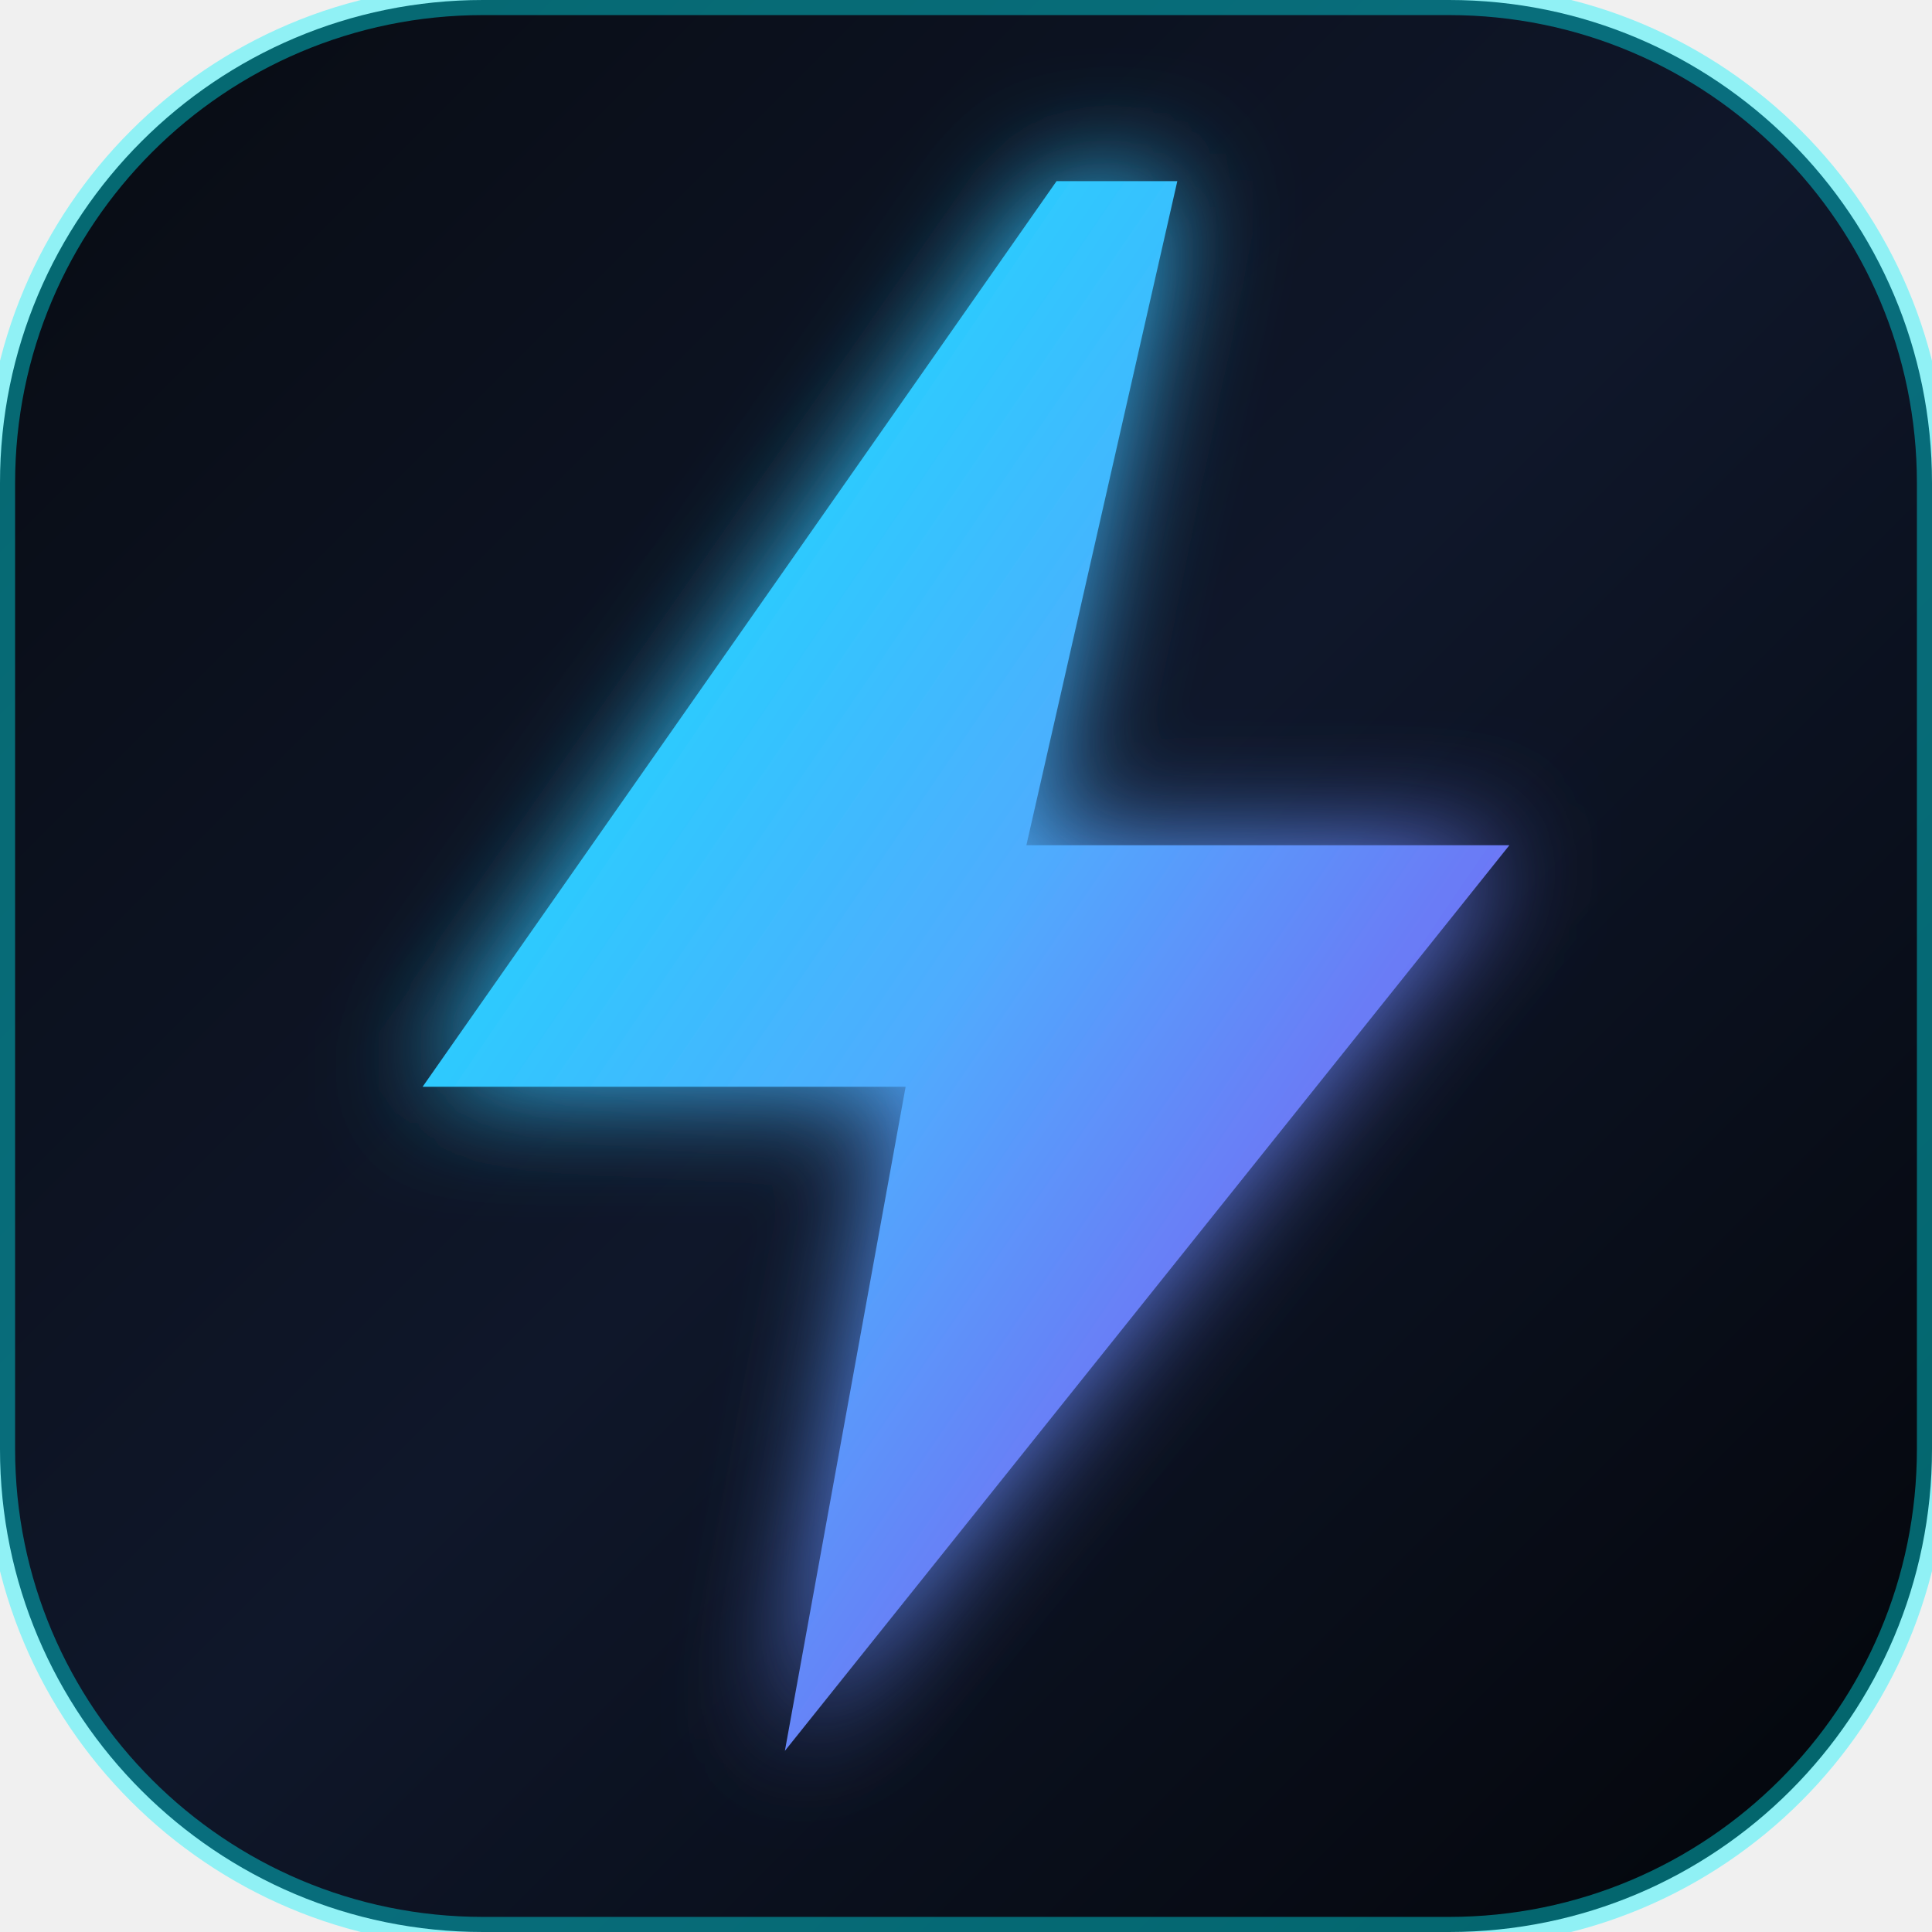
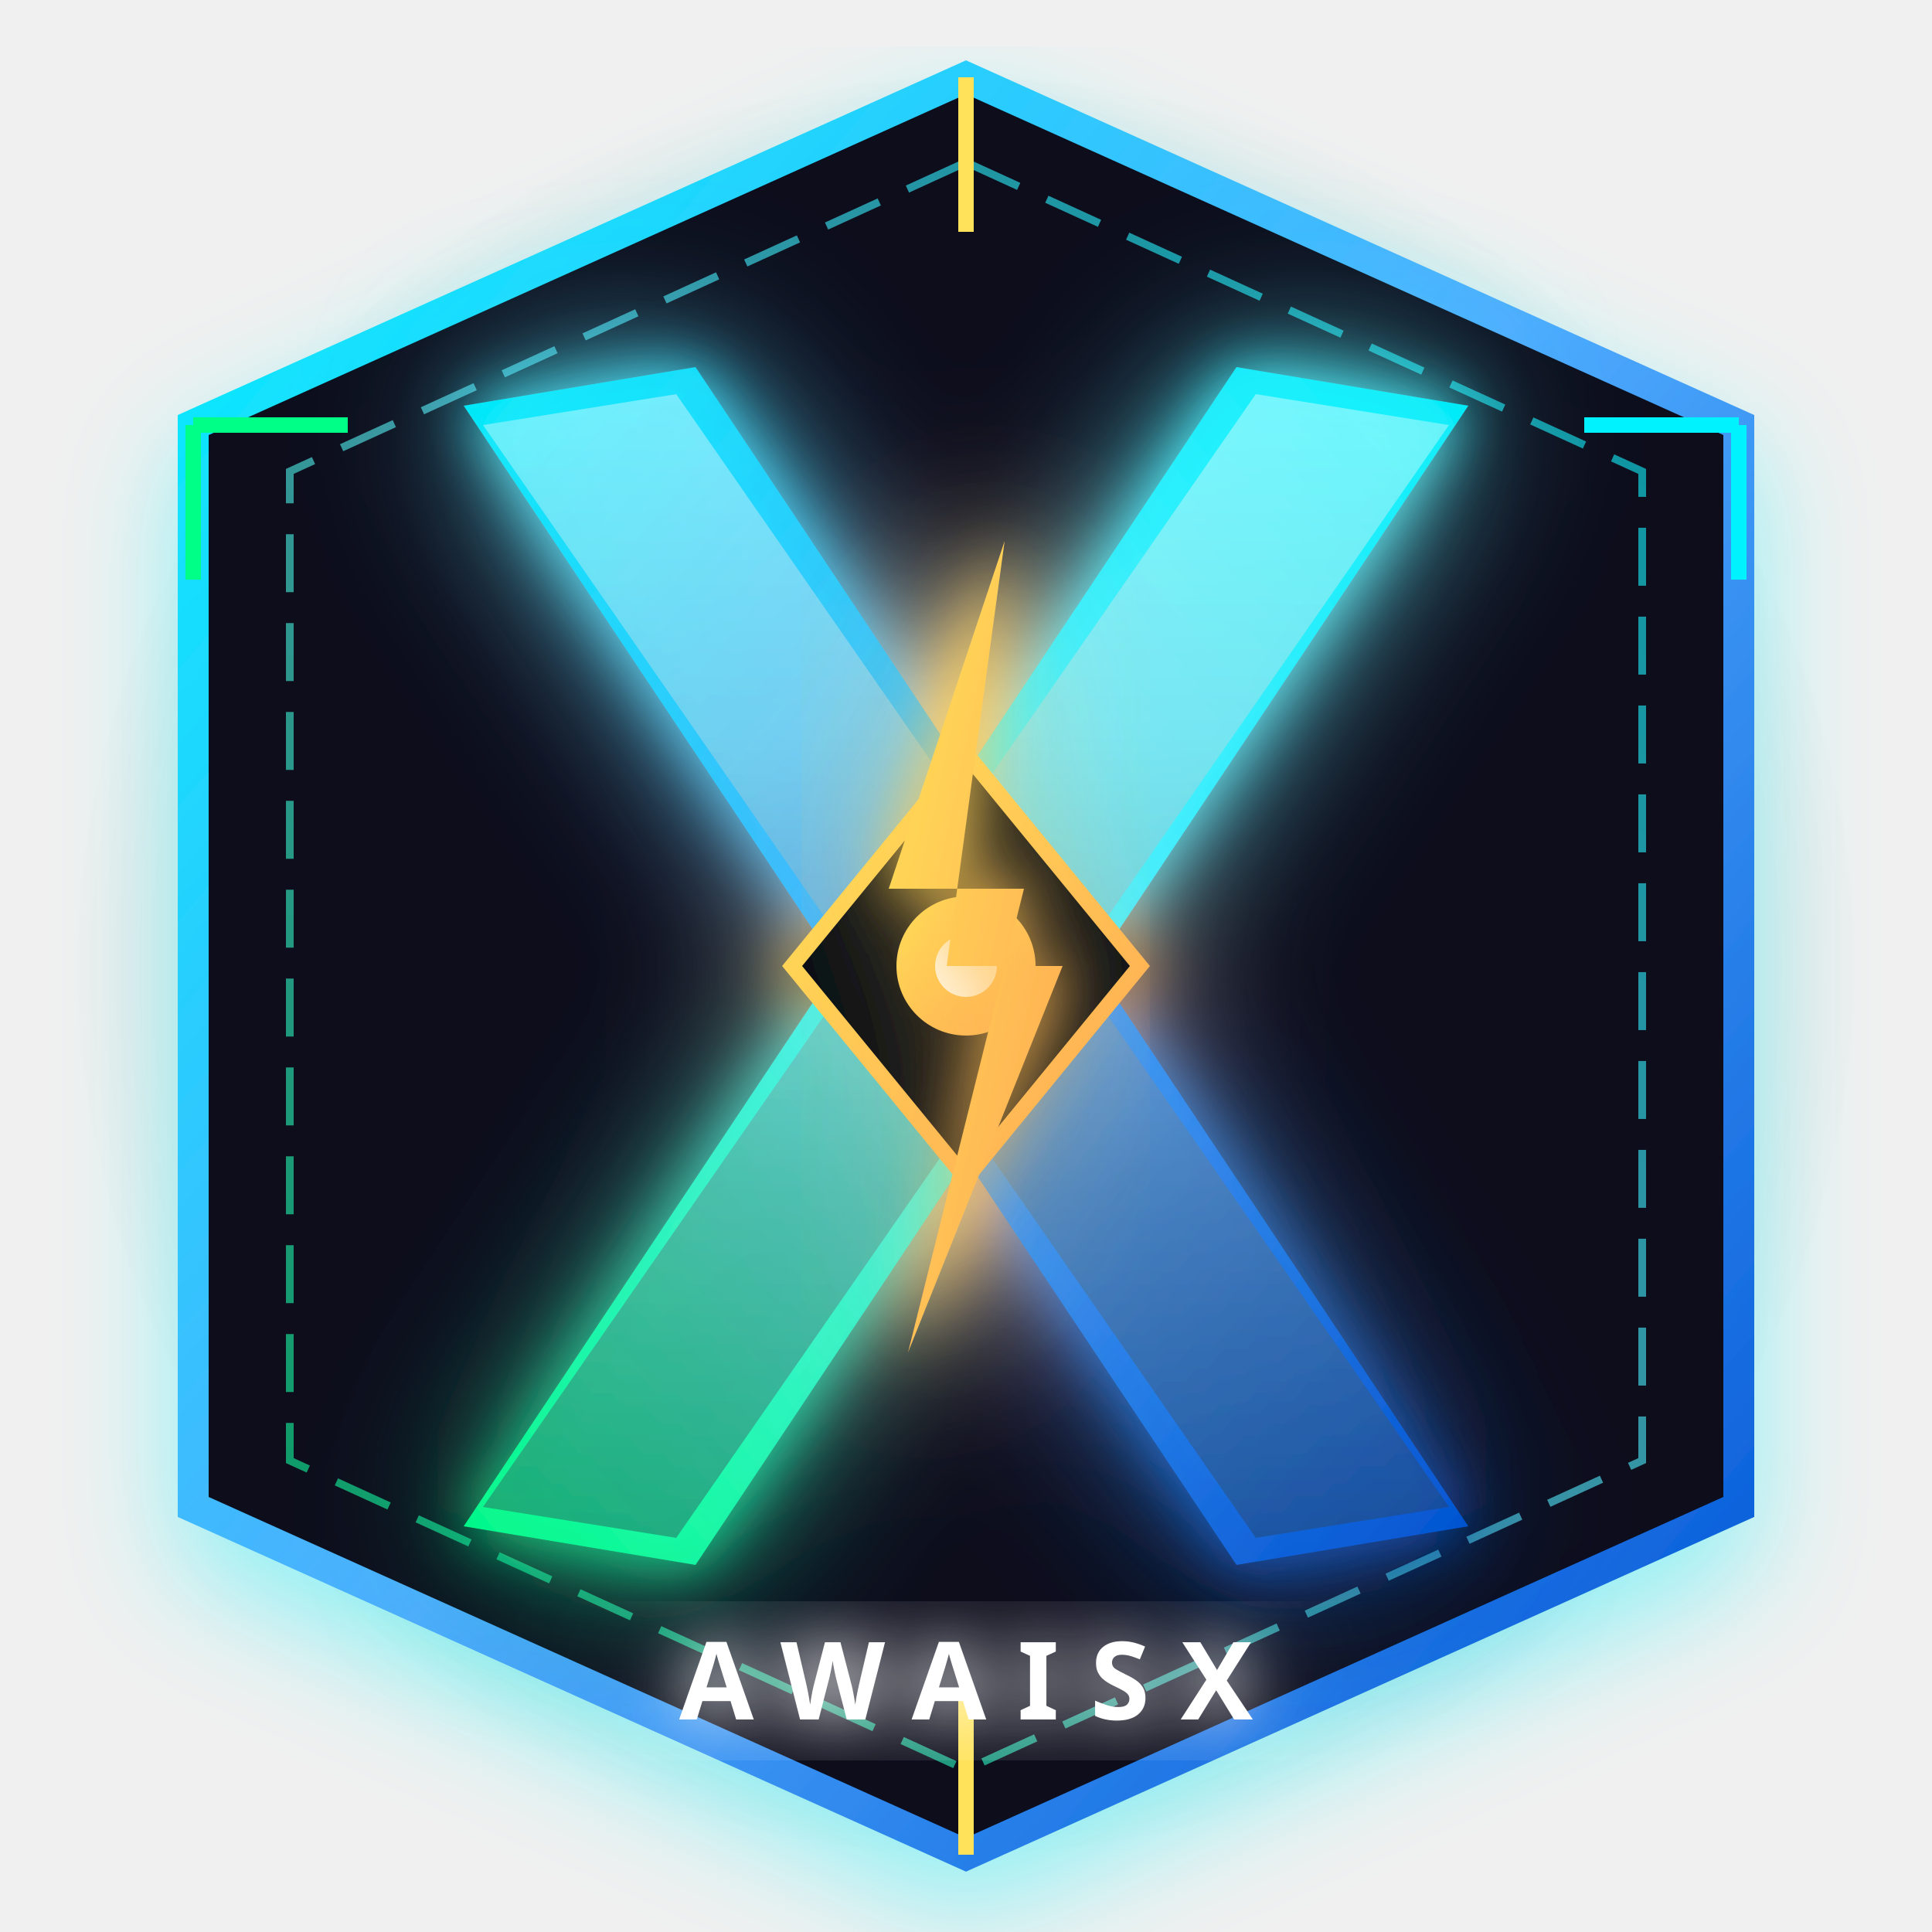
- <svg xmlns="http://www.w3.org/2000/svg" viewBox="0 0 512 512" width="512" height="512">
+ <svg xmlns="http://www.w3.org/2000/svg" viewBox="0 0 500 500" width="100%" height="100%">
  <defs>
-     <linearGradient id="bgGrad" x1="0%" y1="0%" x2="100%" y2="100%">
-       <stop offset="0%" stop-color="#080b12" />
-       <stop offset="50%" stop-color="#0f172a" />
-       <stop offset="100%" stop-color="#030509" />
-     </linearGradient>
-     <linearGradient id="boltGrad" x1="0%" y1="0%" x2="100%" y2="100%">
+     <radialGradient id="bgGlow" cx="50%" cy="50%" r="50%">
+       <stop offset="0%" stop-color="#00f2fe" stop-opacity="0.3" />
+       <stop offset="100%" stop-color="#000000" stop-opacity="0" />
+     </radialGradient>
+     <linearGradient id="cyberCyan" x1="0%" y1="0%" x2="100%" y2="100%">
      <stop offset="0%" stop-color="#00f2fe" />
      <stop offset="50%" stop-color="#4facfe" />
-       <stop offset="100%" stop-color="#9333ea" />
+       <stop offset="100%" stop-color="#0052d4" />
    </linearGradient>
-     <filter id="glow" x="-20%" y="-20%" width="140%" height="140%">
-       <feGaussianBlur stdDeviation="15" result="blur" />
-       <feComposite in="SourceGraphic" in2="blur" operator="over" />
+     <linearGradient id="emeraldNeon" x1="0%" y1="100%" x2="100%" y2="0%">
+       <stop offset="0%" stop-color="#00ff87" />
+       <stop offset="50%" stop-color="#60efff" />
+       <stop offset="100%" stop-color="#00f2fe" />
+     </linearGradient>
+     <linearGradient id="metallicChrome" x1="0%" y1="0%" x2="0%" y2="100%">
+       <stop offset="0%" stop-color="#ffffff" />
+       <stop offset="30%" stop-color="#cfd9df" />
+       <stop offset="70%" stop-color="#65737e" />
+       <stop offset="100%" stop-color="#2c3e50" />
+     </linearGradient>
+     <linearGradient id="goldFire" x1="0%" y1="0%" x2="100%" y2="100%">
+       <stop offset="0%" stop-color="#ffe259" />
+       <stop offset="100%" stop-color="#ffa751" />
+     </linearGradient>
+     <filter id="neonGlow" x="-50%" y="-50%" width="200%" height="200%">
+       <feGaussianBlur stdDeviation="8" result="blur1" />
+       <feGaussianBlur stdDeviation="20" result="blur2" />
+       <feMerge>
+         <feMergeNode in="blur2" />
+         <feMergeNode in="blur1" />
+         <feMergeNode in="SourceGraphic" />
+       </feMerge>
+     </filter>
+     <filter id="heavyShadow" x="-20%" y="-20%" width="140%" height="140%">
+       <feDropShadow dx="0" dy="12" stdDeviation="15" flood-color="#00f2fe" flood-opacity="0.4" />
    </filter>
  </defs>
-   <rect width="512" height="512" rx="128" fill="url(#bgGrad)" stroke="#00f2fe" stroke-width="8" stroke-opacity="0.4" />
-   <path d="M280 48L112 288h128l-32 176 192-240H272l40-176z" fill="url(#boltGrad)" filter="url(#glow)" />
+   <circle cx="250" cy="250" r="230" fill="url(#bgGlow)" />
+   <polygon points="250,20 450,110 450,390 250,480 50,390 50,110" fill="#0a0f1d" stroke="url(#cyberCyan)" stroke-width="8" filter="url(#heavyShadow)" />
+   <polygon points="250,42 425,122 425,378 250,458 75,378 75,122" fill="none" stroke="url(#emeraldNeon)" stroke-width="2" opacity="0.6" stroke-dasharray="15, 8" />
+   <g filter="url(#neonGlow)">
+     <path d="M 120,105 L 180,95 L 380,395 L 320,405 Z" fill="url(#cyberCyan)" opacity="0.95" />
+     <path d="M 125,110 L 175,102 L 375,390 L 325,398 Z" fill="url(#metallicChrome)" opacity="0.4" />
+     <path d="M 380,105 L 320,95 L 120,395 L 180,405 Z" fill="url(#emeraldNeon)" opacity="0.95" />
+     <path d="M 375,110 L 325,102 L 125,390 L 175,398 Z" fill="url(#metallicChrome)" opacity="0.4" />
+     <polygon points="250,195 295,250 250,305 205,250" fill="#050b14" stroke="url(#goldFire)" stroke-width="4" />
+     <circle cx="250" cy="250" r="18" fill="url(#goldFire)" />
+     <circle cx="250" cy="250" r="8" fill="#ffffff" />
+     <path d="M 260,140 L 230,230 L 265,230 L 235,350 L 275,250 L 245,250 Z" fill="url(#goldFire)" filter="url(#neonGlow)" />
+   </g>
+   <line x1="50" y1="110" x2="90" y2="110" stroke="#00ff87" stroke-width="4" />
+   <line x1="50" y1="110" x2="50" y2="150" stroke="#00ff87" stroke-width="4" />
+   <line x1="450" y1="110" x2="410" y2="110" stroke="#00f2fe" stroke-width="4" />
+   <line x1="450" y1="110" x2="450" y2="150" stroke="#00f2fe" stroke-width="4" />
+   <line x1="250" y1="20" x2="250" y2="60" stroke="#ffe259" stroke-width="4" />
+   <line x1="250" y1="480" x2="250" y2="440" stroke="#ffe259" stroke-width="4" />
+   <text x="250" y="445" font-family="'Outfit', 'Arial Black', sans-serif" font-weight="900" font-size="28" fill="#ffffff" text-anchor="middle" letter-spacing="8" filter="url(#neonGlow)">AWAISX</text>
</svg>
